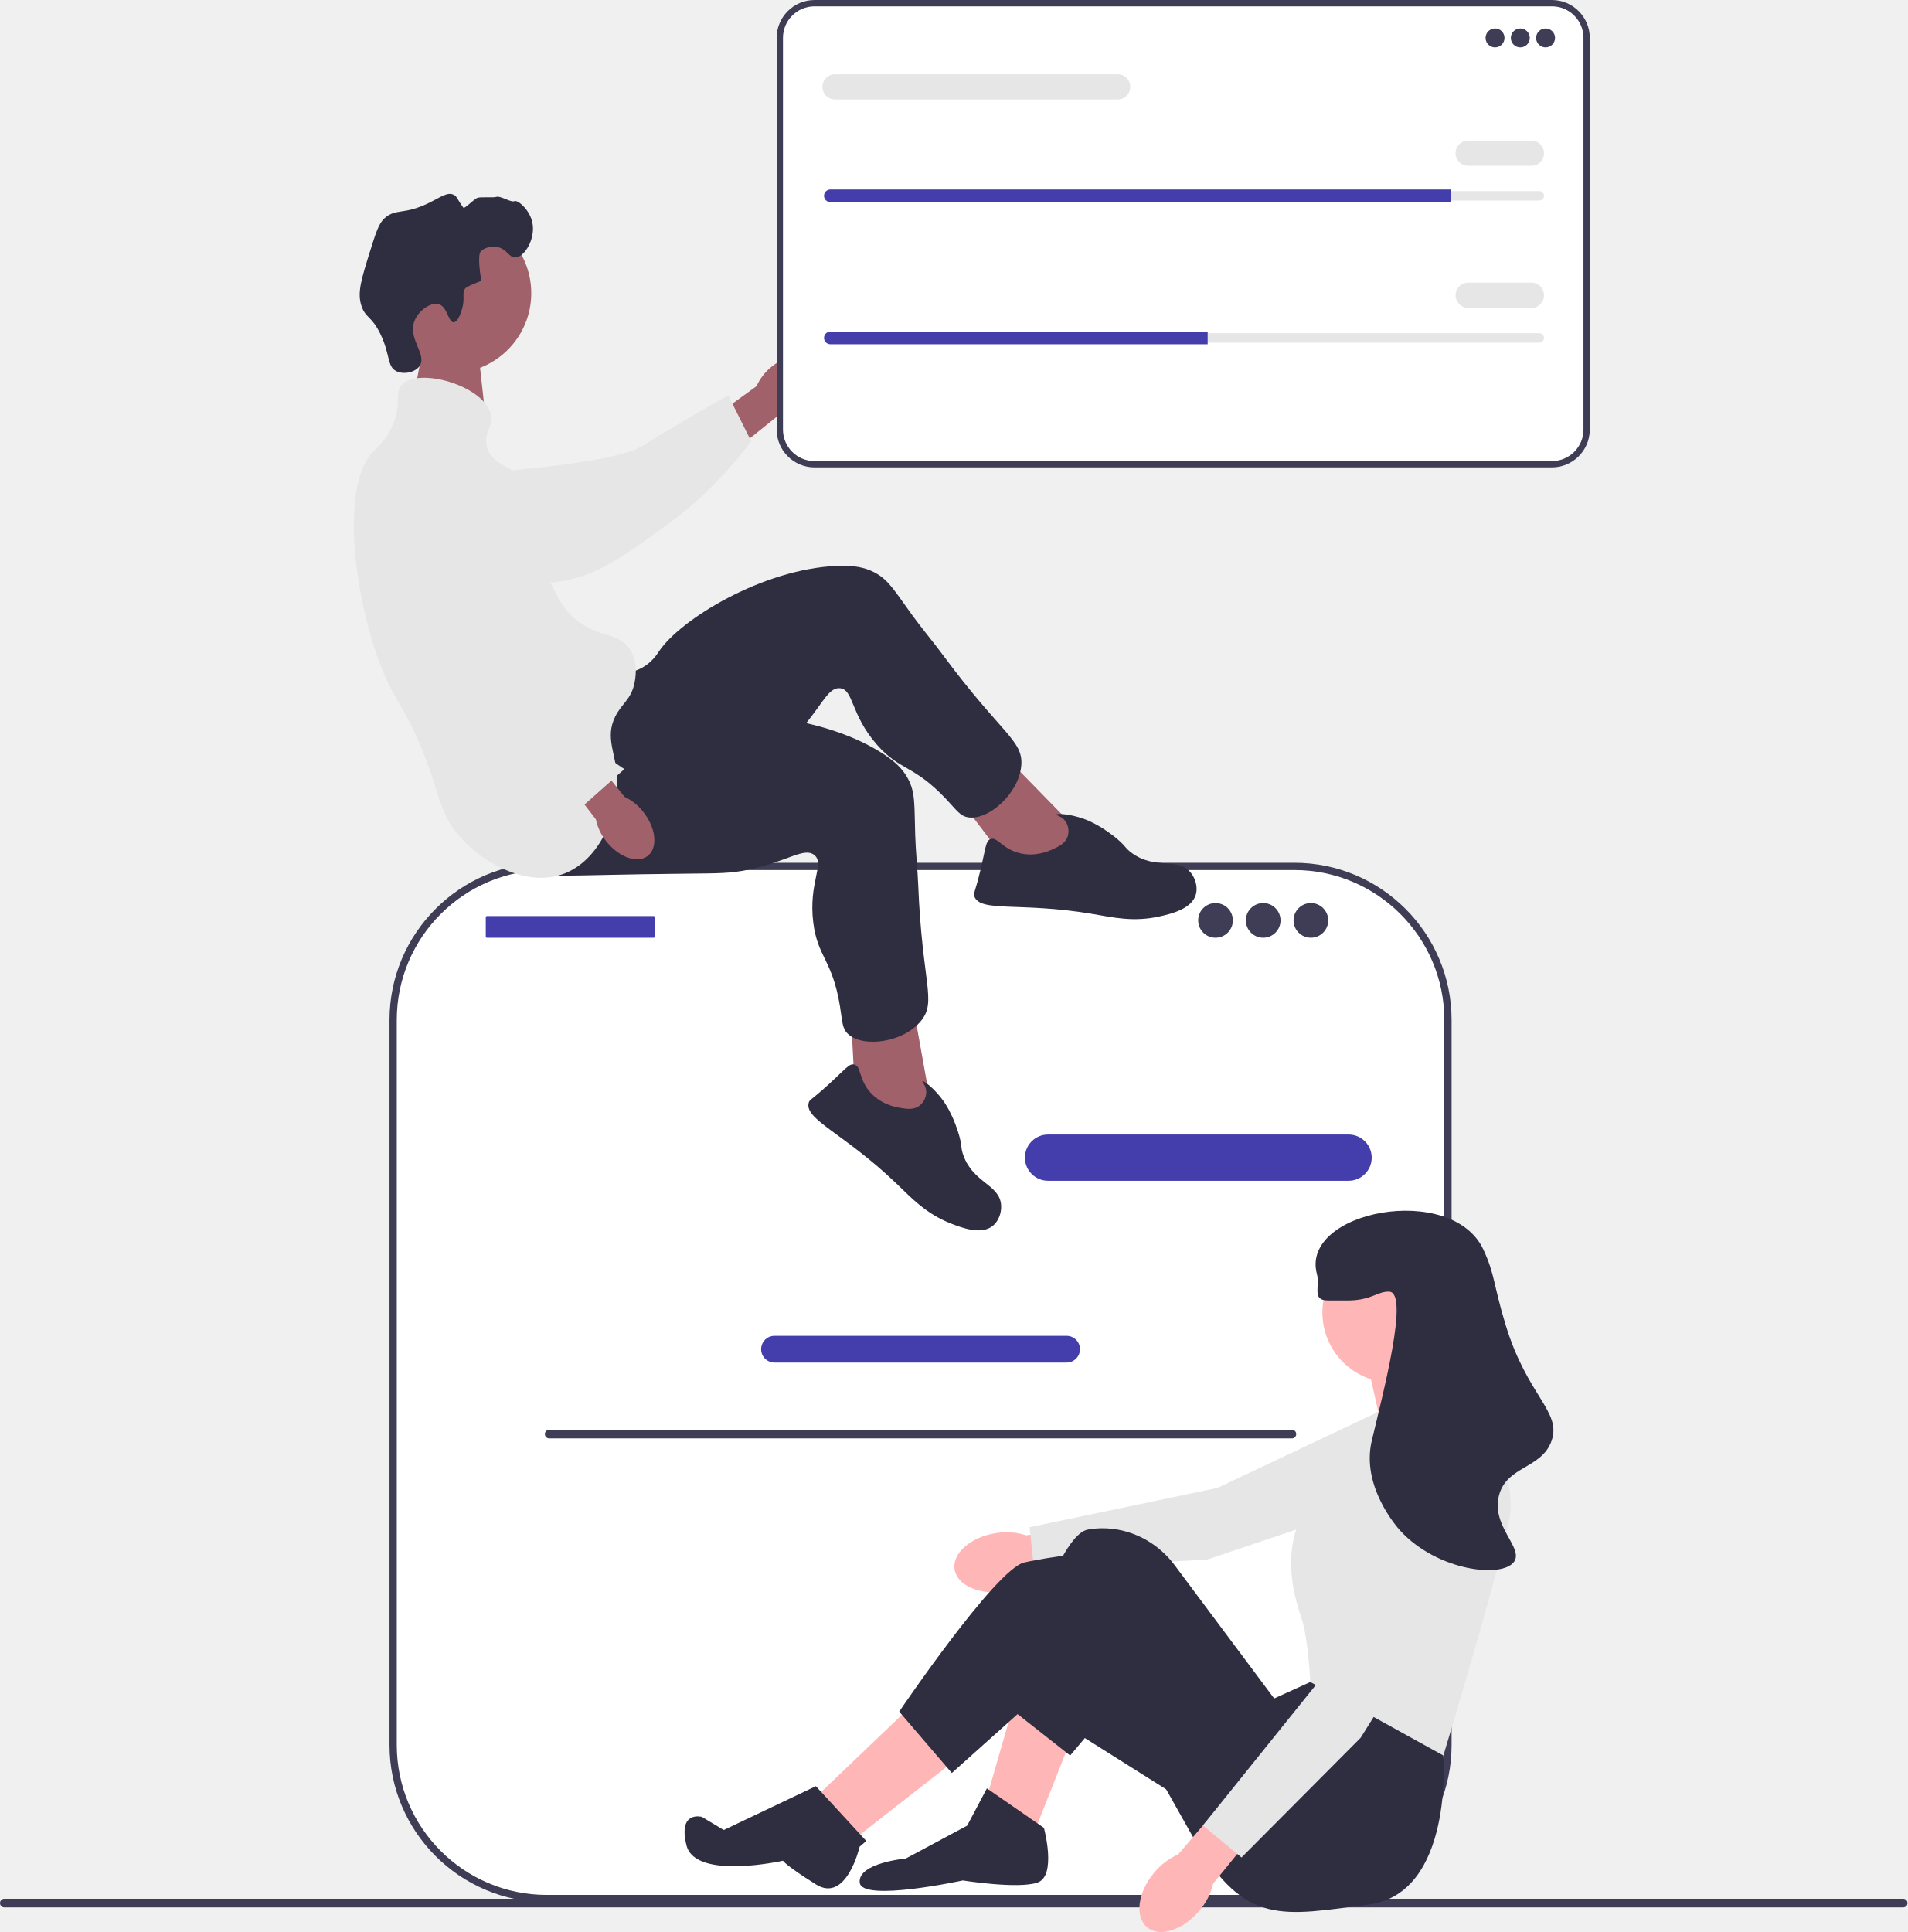
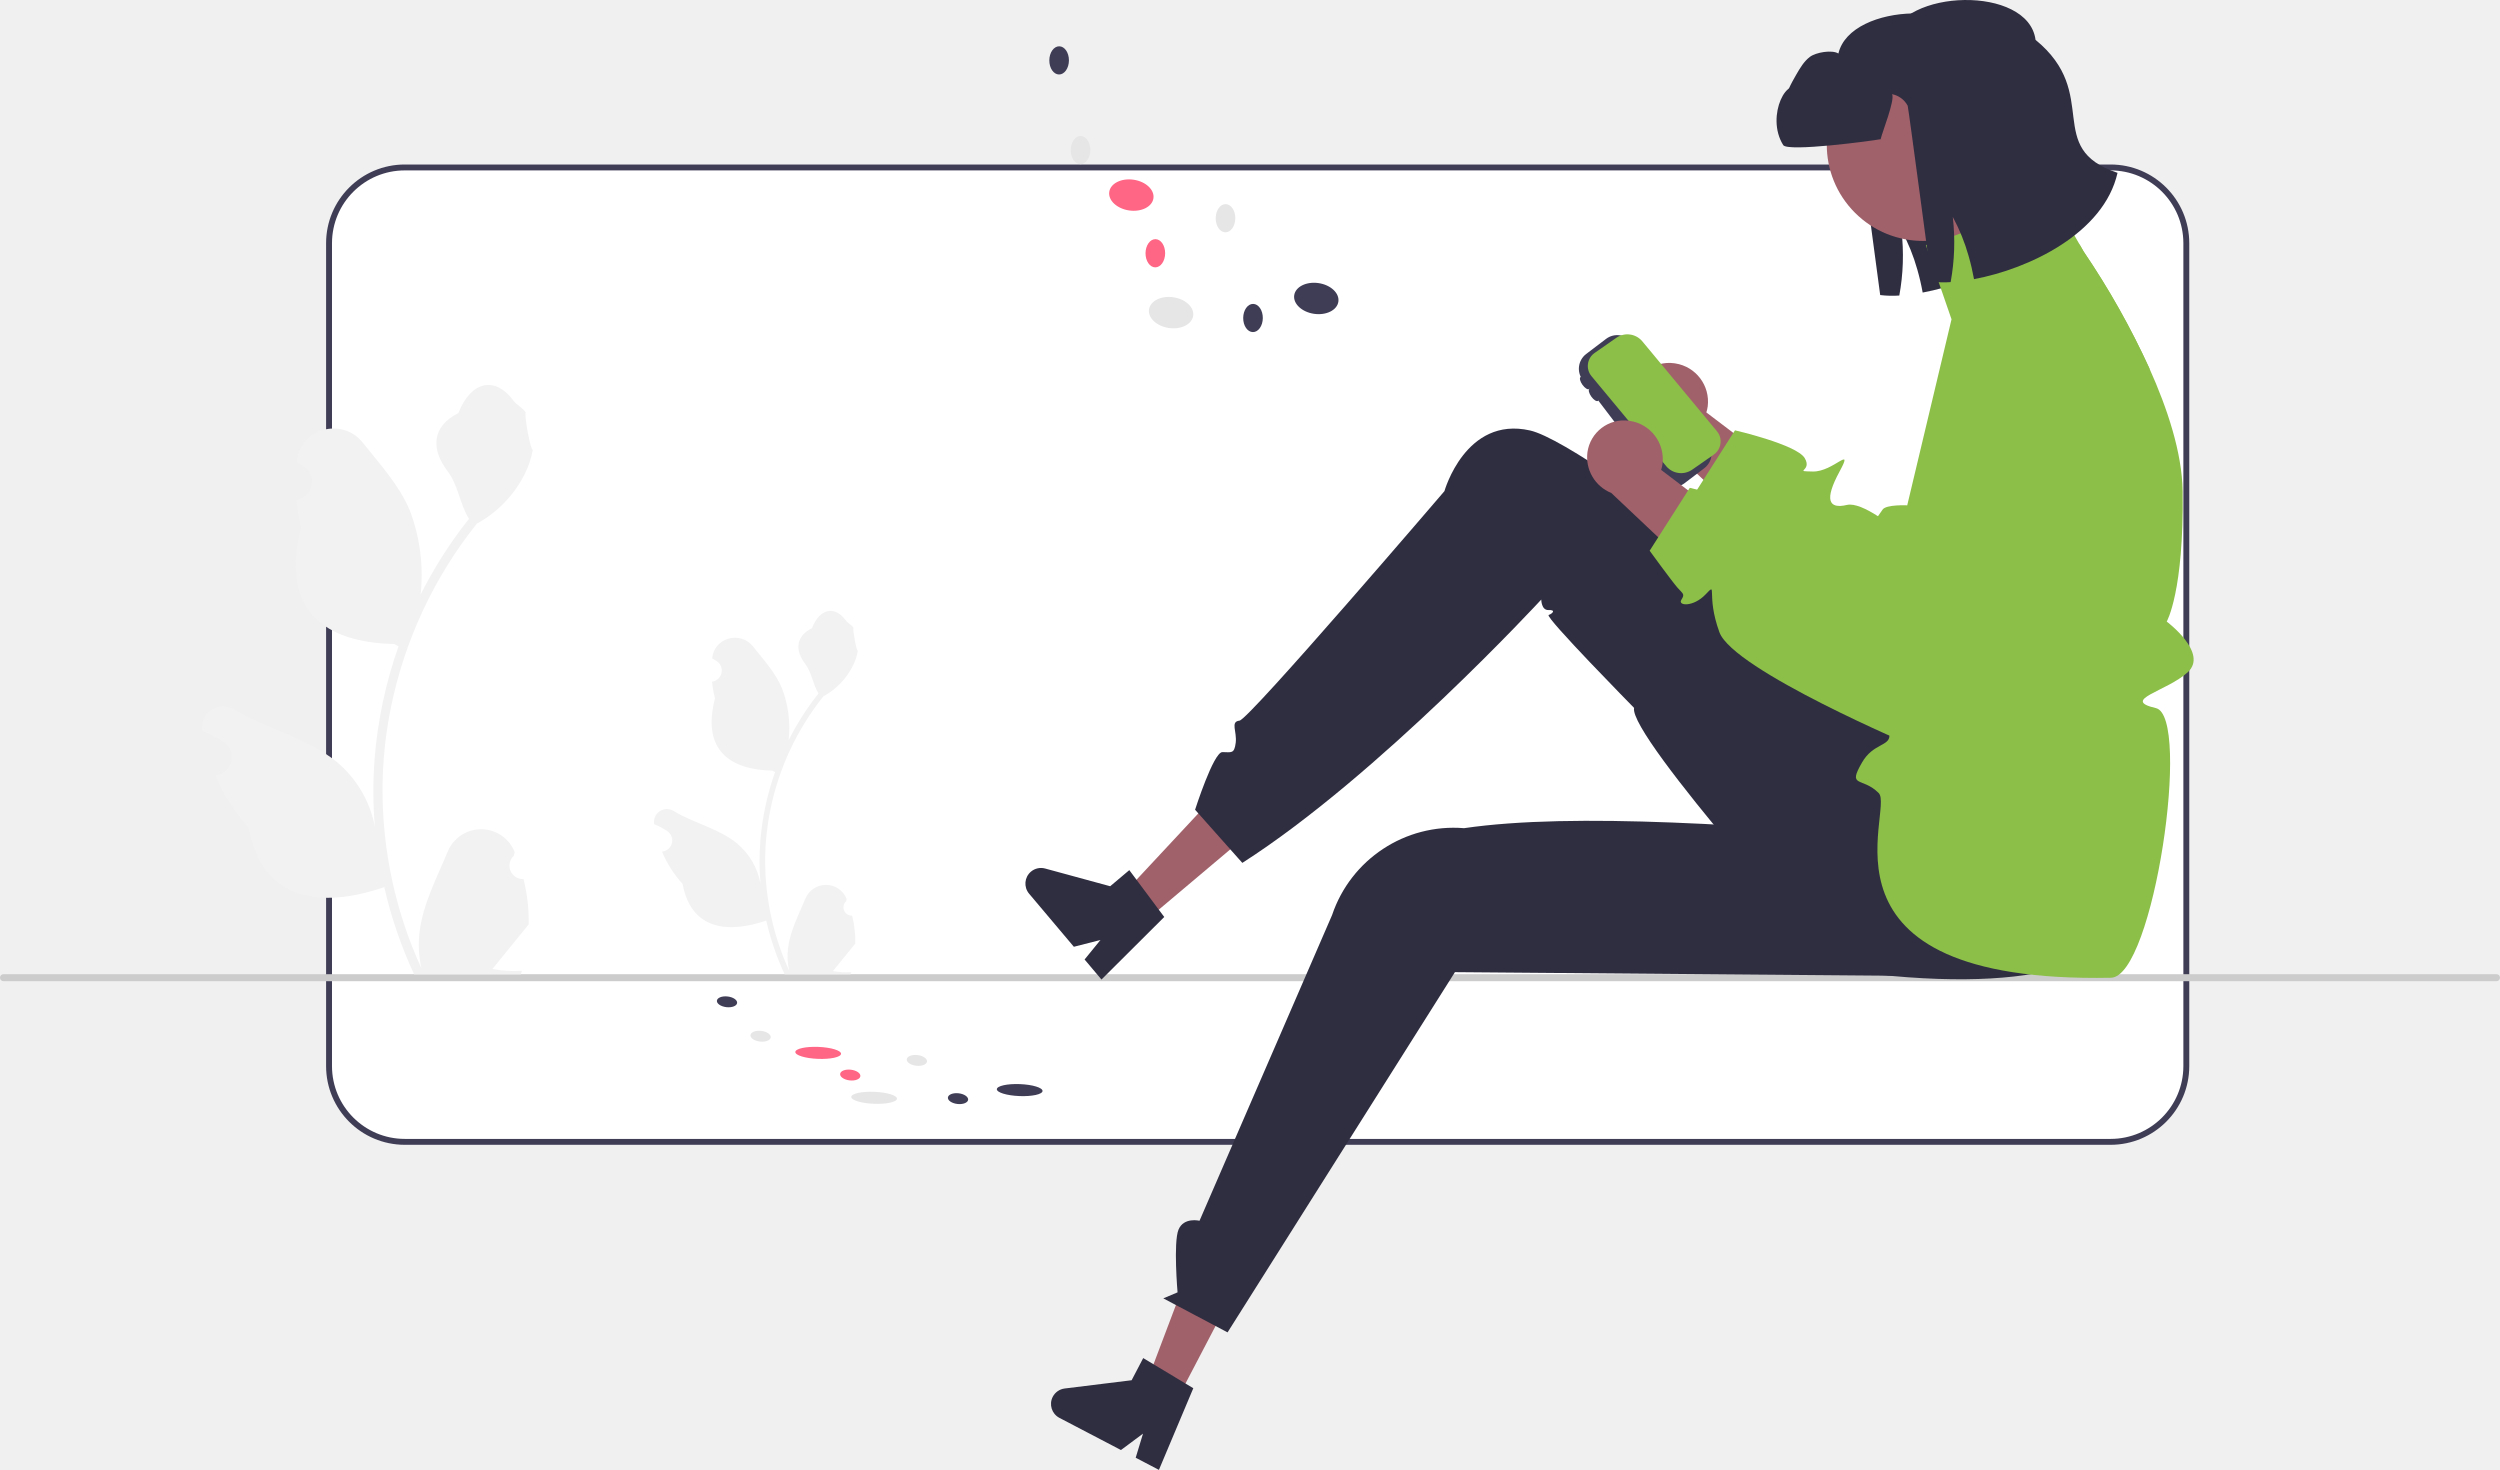
- <svg xmlns="http://www.w3.org/2000/svg" width="524.67" height="531.397" viewBox="0 0 524.67 531.397" role="img" artist="Katerina Limpitsouni" source="https://undraw.co/">
-   <polygon points="117.675 88.744 113.675 109.744 133.618 115.366 131.14 92.946 117.675 88.744" fill="#a0616a" />
-   <path d="M0,523.445c0,.66,.53,1.19,1.19,1.19H523.48c.66,0,1.19-.53,1.19-1.19,0-.66-.53-1.19-1.19-1.19H1.19c-.66,0-1.19,.53-1.19,1.19Z" fill="#3f3d56" />
-   <g>
-     <path d="M356.038,238.309H150.369c-23.323,0-42.23,18.907-42.23,42.23v199.433c0,23.323,18.907,42.23,42.23,42.23h205.669c23.323,0,42.23-18.907,42.23-42.23v-199.433c0-23.323-18.907-42.23-42.23-42.23v0Z" fill="#fff" />
-     <path d="M356.038,523.201H150.369c-23.837,0-43.23-19.393-43.23-43.229v-199.433c0-23.837,19.393-43.23,43.23-43.23h205.669c23.837,0,43.23,19.393,43.23,43.23v199.433c0,23.837-19.393,43.229-43.23,43.229h-0ZM150.369,239.309c-22.734,0-41.23,18.496-41.23,41.23v199.433c0,22.734,18.496,41.229,41.23,41.229h205.669c22.734,0,41.23-18.495,41.23-41.229v-199.433c0-22.734-18.496-41.23-41.23-41.23H150.369v-0Z" fill="#3f3d56" />
-     <path d="M370.936,324.77h-82.668c-3.506,0-6.359-2.853-6.359-6.359s2.853-6.359,6.359-6.359h82.668c3.506,0,6.359,2.853,6.359,6.359s-2.853,6.359-6.359,6.359h0Z" fill="#433eab" />
-     <path d="M293.382,374.777h-80.357c-2.026,0-3.674-1.648-3.674-3.674s1.648-3.674,3.674-3.674h80.357c2.026,0,3.674,1.648,3.674,3.674s-1.648,3.674-3.674,3.674v0Z" fill="#433eab" />
-     <rect x="133.618" y="251.967" width="46.498" height="5.961" rx=".31" ry=".31" fill="#433eab" />
-     <circle cx="334.336" cy="253.159" r="4.769" fill="#3f3d56" />
-     <circle cx="347.451" cy="253.159" r="4.769" fill="#3f3d56" />
-     <circle cx="360.566" cy="253.159" r="4.769" fill="#3f3d56" />
-     <path d="M149.868,394.445c0,.66,.53,1.19,1.19,1.19h204.29c.66,0,1.19-.53,1.19-1.19,0-.66-.53-1.19-1.19-1.19H151.058c-.66,0-1.19,.53-1.19,1.19Z" fill="#3f3d56" />
-   </g>
-   <g>
-     <path id="uuid-d0b76542-8f08-4363-846d-0cc3b89caf22-410-825" d="M212.173,100.917c4.349-3.594,9.729-4.263,12.015-1.494,2.287,2.768,.614,7.924-3.737,11.519-1.718,1.46-3.761,2.487-5.958,2.995l-18.62,14.994-6.85-8.888,19.083-13.838c.914-2.062,2.308-3.875,4.066-5.288h-0Z" fill="#a0616a" />
-     <path d="M104.553,134.747c-.009-.663-.003-6.447,4.279-10.103,4.919-4.199,11.86-2.5,14.294-1.904,5.624,1.377,6.085,3.79,11.366,6.268,9.88,4.637-2.499,2.264,3.38,.777,2.035-.515,31.312-2.545,38.6-7.031,14.174-8.724,23.831-14.013,23.831-14.013l6.313,12.626s-9.129,12.694-21.977,22.097c-13.179,9.646-19.769,14.469-29.783,16.332-.862,.16-22.072,3.782-39.155-8.981-3.897-2.911-11.036-8.245-11.147-16.07v0Z" fill="#e6e6e6" />
-     <circle cx="124.136" cy="80.643" r="21.993" fill="#a0616a" />
-     <g>
-       <polygon points="296.375 228.398 273.725 205.213 262.034 217.409 278.908 239.639 295.646 241.553 296.375 228.398" fill="#a0616a" />
-       <path d="M167.046,184.922c1.325,.11,5.535,.953,9.558-1.26,2.746-1.511,4.155-3.757,4.63-4.472,5.901-8.863,28.552-22.684,48.881-23.535,4.604-.193,7.634,.341,10.388,1.776,3.905,2.036,5.464,4.952,10.42,11.783,2.711,3.737,5.71,7.257,8.454,10.97,16.062,21.736,22.151,23.443,21.529,30.411-.69,7.732-9.029,15.067-14.571,14.22-2.27-.347-3.149-1.925-6.181-5.12-8.891-9.368-12.57-7.637-18.9-14.812-7.391-8.377-6.423-15.323-10.279-15.591-3.576-.249-5.095,5.677-12.729,13.548-3.493,3.602-5.98,5.254-13.559,10.511-29.511,20.473-29.982,21.912-35.937,23.544-2.606,.714-21.1,5.785-27.688-2.284-10.31-12.627,14.046-50.682,25.983-49.69l0,0Z" fill="#2f2e41" />
-       <path d="M289.45,233.637c1.666-.748,3.614-1.623,4.24-3.634,.424-1.361,.18-3.039-.697-4.198-1.011-1.338-2.508-1.514-2.448-1.751,.092-.36,3.632-.22,7.517,1.154,.733,.259,4.055,1.473,8.28,4.772,3.385,2.643,2.93,3.173,5.053,4.697,6.516,4.678,12.628,.991,16.154,5.378,1.361,1.693,1.941,4.097,1.369,6.04-1.15,3.903-6.743,5.246-9.8,5.94-7.362,1.67-12.933,.307-18.752-.674-19.787-3.334-30.904-.298-32.392-4.881-.282-.868,.176-.794,1.702-7.16,1.506-6.284,1.456-8.01,2.739-8.513,1.93-.757,3.227,2.688,8.089,3.867,4.309,1.045,7.865-.552,8.944-1.036l-0-0Z" fill="#2f2e41" />
-     </g>
-     <g>
-       <polygon points="256.108 304.243 250.385 272.34 233.862 275.866 235.343 303.736 248.118 314.719 256.108 304.243" fill="#a0616a" />
-       <path d="M173.508,195.645c1.034,.835,4.044,3.897,8.617,4.325,3.121,.292,5.548-.776,6.342-1.1,9.86-4.02,36.364-2.737,53.662,7.974,3.917,2.426,6.125,4.569,7.598,7.303,2.088,3.877,1.741,7.166,2.006,15.601,.145,4.614,.65,9.211,.835,13.824,1.085,27.005,5.165,31.836,.737,37.253-4.913,6.01-15.932,7.397-20.042,3.584-1.683-1.561-1.524-3.361-2.239-7.707-2.097-12.744-6.112-13.378-7.321-22.869-1.411-11.082,3.29-16.286,.25-18.673-2.819-2.214-7.404,1.836-18.141,4.063-4.913,1.019-7.899,.989-17.122,1.084-35.915,.369-37.113,1.295-42.957-.698-2.557-.872-20.707-7.062-21.628-17.438-1.44-16.237,40.082-34.049,49.402-26.526l0-0Z" fill="#2f2e41" />
-       <path d="M247.436,304.689c1.798,.316,3.901,.687,5.549-.626,1.115-.888,1.855-2.414,1.781-3.865-.086-1.675-1.225-2.661-1.042-2.823,.279-.246,3.128,1.858,5.572,5.176,.461,.626,2.528,3.496,4.172,8.598,1.317,4.088,.643,4.27,1.543,6.723,2.765,7.53,9.893,7.911,10.347,13.521,.175,2.165-.694,4.48-2.26,5.767-3.143,2.584-8.525,.555-11.444-.588-7.029-2.752-10.874-7.009-15.138-11.087-14.5-13.87-25.404-17.6-24.062-22.228,.254-.876,.591-.558,5.429-4.969,4.775-4.354,5.703-5.81,7.046-5.506,2.023,.457,1.16,4.036,4.522,7.742,2.979,3.284,6.818,3.96,7.983,4.165h0Z" fill="#2f2e41" />
-     </g>
-     <path d="M127.135,84.847c.856-3.063-.219-4.179,.877-5.554,0-0,.441-.553,4.384-2.046h0c-1.163-6.75-.292-7.892-.292-7.892,1.004-1.316,3.015-1.634,4.384-1.461,2.896,.364,3.408,2.982,5.261,2.923,2.56-.081,5.63-5.205,4.677-9.646-.777-3.622-4.129-6.313-4.969-5.846-.833,.463-3.832-1.578-4.969-1.169-.777,.279-4.432-.092-5.261,.292-.905,.42-3.498,3.035-3.745,2.705-1.722-2.289-1.686-3.089-2.685-3.582-1.771-.874-3.696,.742-7.015,2.338-6.83,3.285-8.829,1.325-11.984,4.092-1.594,1.398-2.448,4.069-4.092,9.353-2.299,7.391-3.449,11.086-2.338,14.615,1.132,3.598,2.8,2.815,5.261,7.892,2.74,5.651,1.796,8.936,4.384,10.23,2.001,1,5.216,.364,6.43-1.461,2.079-3.125-3.294-7.352-1.461-12.276,1.125-3.023,4.595-5.315,6.723-4.677,2.406,.722,2.583,5.036,4.092,4.969,1.292-.057,2.189-3.266,2.338-3.8l-0-0Z" fill="#2f2e41" />
-     <path d="M110.474,105.892c4.5-5.046,22.832,.177,24.553,8.184,.708,3.294-1.905,4.684-1.169,8.476,1.076,5.547,7.169,5.169,11.692,10.815,6.421,8.016-.194,15.852,7.015,29.229,1.54,2.859,2.839,5.268,5.554,7.6,6.23,5.351,12.027,3.516,15.199,8.476,2.372,3.71,1.397,8.282,1.169,9.353-.936,4.392-3.473,5.462-5.261,9.061-2.975,5.988,.393,10.384,.585,17.538,.239,8.951-4.517,21.358-14.03,25.429-10.687,4.574-23.577-3.001-29.814-10.523-3.722-4.488-4.802-8.628-6.43-13.738-7.277-22.837-11.388-20.772-16.953-38.875-6.362-20.695-7.612-44.941,0-52.613,1.009-1.017,3.786-3.367,5.554-7.6,2.379-5.695,.324-8.556,2.338-10.815h0Z" fill="#e6e6e6" />
-     <g>
-       <path id="uuid-35da8825-ceb1-46f8-a8e3-884fcc945dd4-411-826" d="M176.973,223.359c3.489,4.433,4.03,9.827,1.208,12.047-2.822,2.22-7.937,.426-11.427-4.01-1.418-1.753-2.396-3.819-2.852-6.028l-14.547-18.971,7.517-5.733,14.911,18.503c2.04,.962,3.819,2.4,5.19,4.191h-0Z" fill="#a0616a" />
-       <path d="M123.697,125.123c.647-.145,6.311-1.319,10.763,2.127,5.115,3.959,4.867,11.1,4.78,13.605-.201,5.786-2.468,6.73-3.817,12.406-2.524,10.619,2.283,20.487,4.938,25.939,.919,1.887,3.872,7.662,9.75,13.881,11.432,12.095,21.632,18.46,21.632,18.46l-10.958,9.74s-17.455-5.32-29.282-15.979c-12.132-10.934-30.789-49.619-34.657-59.043-.333-.812,4.385,12.382,13.393-6.946,2.055-4.409,5.82-12.486,13.457-14.192h-0Z" fill="#e6e6e6" />
-     </g>
-   </g>
-   <g>
-     <path id="uuid-ba1531a6-e7ab-4297-b996-1d676f43fe3f-412-827" d="M273.945,421.686c-6.965,1.068-12.06,5.527-11.38,9.959,.68,4.433,6.877,7.159,13.845,6.09,2.789-.389,5.444-1.44,7.744-3.065l29.454-4.896-1.966-11.643-29.388,4.159c-2.682-.862-5.531-1.069-8.309-.604h-0Z" fill="#ffb6b6" />
-     <polygon points="400.87 385.395 389.449 409.63 332.034 428.958 284.392 431.499 283.199 420.056 334.832 409.26 387.815 384.223 400.87 385.395" fill="#e6e6e6" />
-     <polygon points="294.976 477.416 284.722 503.351 271.453 494.304 279.294 467.162 294.976 477.416" fill="#ffb6b6" />
-     <polygon points="252.152 467.765 225.01 493.701 235.866 505.161 263.612 483.447 252.152 467.765" fill="#ffb6b6" />
-     <polygon points="405.957 383.323 405.655 381.212 398.719 367.641 375.799 373.673 380.021 392.37 405.957 383.323" fill="#ffb6b6" />
-     <path d="M396.306,473.797l.705,9.059s2.914,37.987-20.609,41.003-33.777,6.032-47.649-17.492l-21.714-38.602-12.683,15.091-16.872-13.281s12.063-47.046,21.714-48.856c1.206-.226,2.413-.339,3.6-.364,7.989-.166,15.521,3.741,20.301,10.145l27.367,36.662,9.952-4.524,35.888,11.158v-0Z" fill="#2f2e41" />
-     <path d="M266.024,502.145l5.428-10.254,15.682,10.857s3.619,13.269-1.809,15.079-20.507-.603-20.507-.603c0,0-27.745,6.032-28.348,.603s12.666-6.635,12.666-6.635l16.888-9.047,0-0Z" fill="#2f2e41" />
-     <path d="M325.134,494.907l-41.919-26.413-21.412,19.175-14.476-16.888s26.539-39.205,34.38-41.015,20.507-3.016,20.507-3.016l38.602,35.586-15.682,32.571v-0Z" fill="#2f2e41" />
-     <path d="M224.406,491.288l13.873,15.079-1.829,1.565s-3.599,15.675-12.043,10.372-9.047-6.509-9.047-6.509c0,0-24.126,5.428-26.539-4.222s4.222-7.841,4.222-7.841l6.024,3.619,25.34-12.063,0,0Z" fill="#2f2e41" />
-     <circle cx="383.037" cy="361.006" r="19.301" fill="#ffb6b6" />
-     <path d="M378.513,388.45l27.745-8.444s10.857,25.333,9.047,36.793c-1.809,11.46-18.295,66.058-18.295,66.058l-36.593-20.218s-.603-12.063-2.413-17.492-7.539-22.015,5.127-35.888,15.381-20.809,15.381-20.809l-0,0Z" fill="#e6e6e6" />
-     <g>
-       <path id="uuid-375aaccb-22f9-42b6-a352-baabb12db8d2-413-828" d="M317.448,515.102c-4.515,5.41-5.384,12.124-1.941,14.997,3.443,2.873,9.894,.816,14.41-4.596,1.834-2.137,3.129-4.682,3.777-7.423l18.842-23.162-9.178-7.428-19.281,22.565c-2.581,1.128-4.854,2.859-6.629,5.046l0-0Z" fill="#ffb6b6" />
-       <polygon points="399.795 400.619 406.353 426.595 374.256 477.974 341.49 510.905 330.869 502.094 363.915 460.977 388.963 408 399.795 400.619" fill="#e6e6e6" />
-     </g>
-     <path d="M365.244,357.689c4.95-.012,5.231,.021,6.032,0,6.139-.162,7.745-2.577,10.857-2.413,5.554,.294-1.776,28.141-4.825,41.015-2.99,12.626,7.115,23.94,7.841,24.729,10.257,11.155,28.273,13.194,31.364,8.444,2.502-3.845-6.366-9.691-4.222-18.095,2.095-8.215,11.771-7.34,14.476-15.079,2.832-8.105-6.686-12.192-12.666-31.967-3.434-11.357-2.827-13.473-6.032-20.507-8.566-18.802-50.554-10.797-45.84,6.635,.912,3.372-1.515,7.249,3.016,7.238v-0Z" fill="#2f2e41" />
-   </g>
-   <g>
-     <path d="M426.876,128.561H224.026c-5.737,0-10.403-4.667-10.403-10.403V10.403c0-5.736,4.667-10.403,10.403-10.403h202.851c5.737,0,10.403,4.667,10.403,10.403V118.157c0,5.736-4.667,10.403-10.403,10.403Z" fill="#fff" />
-     <path d="M426.876,128.561H224.026c-5.737,0-10.403-4.667-10.403-10.403V10.403c0-5.736,4.667-10.403,10.403-10.403h202.851c5.737,0,10.403,4.667,10.403,10.403V118.157c0,5.736-4.667,10.403-10.403,10.403ZM224.026,1.737c-4.778,0-8.666,3.888-8.666,8.666V118.157c0,4.778,3.888,8.666,8.666,8.666h202.851c4.778,0,8.666-3.888,8.666-8.666V10.403c0-4.778-3.888-8.666-8.666-8.666H224.026Z" fill="#3f3d56" />
-     <circle cx="411.22" cy="10.424" r="2.606" fill="#3f3d56" />
-     <circle cx="418.169" cy="10.424" r="2.606" fill="#3f3d56" />
-     <circle cx="425.119" cy="10.424" r="2.606" fill="#3f3d56" />
-     <path d="M228.389,52.554c-.719,0-1.303,.584-1.303,1.303,0,.35,.135,.674,.381,.914,.248,.254,.572,.389,.922,.389h194.992c.719,0,1.303-.584,1.303-1.303,0-.35-.135-.674-.381-.914-.248-.254-.572-.389-.922-.389H228.389Z" fill="#e6e6e6" />
-     <path d="M399.059,52.119v3.475H228.389c-.478,0-.912-.191-1.225-.513-.321-.313-.513-.747-.513-1.225,0-.956,.782-1.737,1.737-1.737h170.67Z" fill="#433eab" />
-     <path d="M421.21,45.604h-17.373c-1.916,0-3.475-1.558-3.475-3.475s1.559-3.475,3.475-3.475h17.373c1.916,0,3.475,1.558,3.475,3.475s-1.559,3.475-3.475,3.475Z" fill="#e6e6e6" />
-     <path d="M307.416,27.363h-77.724c-1.916,0-3.475-1.558-3.475-3.475s1.559-3.475,3.475-3.475h77.724c1.916,0,3.475,1.558,3.475,3.475s-1.559,3.475-3.475,3.475Z" fill="#e6e6e6" />
-     <path d="M228.389,91.643c-.719,0-1.303,.584-1.303,1.303,0,.35,.135,.674,.381,.914,.248,.254,.572,.389,.922,.389h194.992c.719,0,1.303-.584,1.303-1.303,0-.35-.135-.674-.381-.914-.248-.254-.572-.389-.922-.389H228.389Z" fill="#e6e6e6" />
-     <path d="M332.173,91.209v3.475h-103.783c-.478,0-.912-.191-1.225-.513-.321-.313-.513-.747-.513-1.225,0-.956,.782-1.737,1.737-1.737h103.783Z" fill="#433eab" />
-     <path d="M421.21,84.694h-17.373c-1.916,0-3.475-1.558-3.475-3.475s1.559-3.475,3.475-3.475h17.373c1.916,0,3.475,1.558,3.475,3.475s-1.559,3.475-3.475,3.475Z" fill="#e6e6e6" />
-   </g>
+ <svg xmlns="http://www.w3.org/2000/svg" width="846.67" height="497.803" viewBox="0 0 846.67 497.803" role="img" artist="Katerina Limpitsouni" source="https://undraw.co/">
+   <path d="M313.74,257.809a25.667,25.667,0,0,0-25.638,25.638V562.171a25.667,25.667,0,0,0,25.638,25.638H891.465a25.667,25.667,0,0,0,25.638-25.638V283.447A25.667,25.667,0,0,0,891.465,257.809Z" transform="translate(-176.665 -201.0983)" fill="#fff" />
+   <path d="M891.465,588.809H313.74a26.668,26.668,0,0,1-26.638-26.638V283.447a26.668,26.668,0,0,1,26.638-26.638H891.465a26.668,26.668,0,0,1,26.638,26.638V562.171A26.668,26.668,0,0,1,891.465,588.809Zm-577.725-330a24.665,24.665,0,0,0-24.638,24.638V562.171a24.665,24.665,0,0,0,24.638,24.638H891.465a24.665,24.665,0,0,0,24.638-24.638V283.447A24.665,24.665,0,0,0,891.465,258.809Z" transform="translate(-176.665 -201.0983)" fill="#3f3d56" />
+   <ellipse cx="472.699" cy="572.889" rx="2.028" ry="7.745" transform="translate(-295.1454 821.4057) rotate(-87.72792)" fill="#e6e6e6" />
+   <ellipse cx="522.006" cy="570.279" rx="2.028" ry="7.745" transform="matrix(0.03964, -0.99921, 0.99921, 0.03964, -245.1845, 868.1674)" fill="#3f3d56" />
+   <ellipse cx="453.755" cy="557.676" rx="2.028" ry="7.745" transform="translate(-298.1366 787.8678) rotate(-87.72792)" fill="#ff6584" />
+   <ellipse cx="434.258" cy="552.035" rx="1.821" ry="3.446" transform="translate(-340.0634 719.8951) rotate(-83.49842)" fill="#e6e6e6" />
+   <ellipse cx="422.88" cy="540.383" rx="1.821" ry="3.446" transform="translate(-338.5751 698.2568) rotate(-83.49842)" fill="#3f3d56" />
+   <ellipse cx="487.181" cy="560.224" rx="1.821" ry="3.446" transform="translate(-301.269 779.7393) rotate(-83.49842)" fill="#e6e6e6" />
+   <ellipse cx="464.617" cy="565.183" rx="1.821" ry="3.446" transform="translate(-326.2051 761.7172) rotate(-83.49842)" fill="#ff6584" />
+   <ellipse cx="501.114" cy="573.17" rx="1.821" ry="3.446" transform="translate(-301.7765 805.0627) rotate(-83.49842)" fill="#3f3d56" />
+   <path d="M176.665,532.211a1.186,1.186,0,0,0,1.19,1.19h844.29a1.19,1.19,0,0,0,0-2.38H177.855A1.187,1.187,0,0,0,176.665,532.211Z" transform="translate(-176.665 -201.0983)" fill="#ccc" />
+   <path d="M465.253,511.186a2.807,2.807,0,0,1-2.035-4.866l.192-.765q-.038-.092-.076-.184a7.539,7.539,0,0,0-13.907.052c-2.275,5.478-5.17,10.966-5.883,16.758a22.303,22.303,0,0,0,.392,7.671,89.419,89.419,0,0,1-8.134-37.139,86.307,86.307,0,0,1,.535-9.628q.443-3.931,1.231-7.807A90.456,90.456,0,0,1,455.506,436.941a24.073,24.073,0,0,0,10.012-10.387,18.363,18.363,0,0,0,1.67-5.018c-.487.064-1.838-7.359-1.47-7.815-.679-1.031-1.895-1.543-2.637-2.549-3.689-5.002-8.773-4.129-11.426,2.669-5.669,2.861-5.724,7.606-2.245,12.169,2.213,2.903,2.517,6.832,4.459,9.94-.2.256-.408.503-.607.759a91.04,91.04,0,0,0-9.502,15.054,37.846,37.846,0,0,0-2.259-17.579c-2.163-5.217-6.216-9.611-9.786-14.122-4.288-5.418-13.08-3.053-13.836,3.814q-.011.1-.021.199.795.449,1.557.952a3.808,3.808,0,0,1-1.535,6.93l-.078.012a37.89,37.89,0,0,0,.999,5.665c-4.579,17.71,5.307,24.16,19.424,24.45.312.16.615.32.927.471a92.925,92.925,0,0,0-5.002,23.539,88.137,88.137,0,0,0,.064,14.231l-.024-.168a23.289,23.289,0,0,0-7.95-13.448c-6.118-5.026-14.762-6.877-21.363-10.916a4.371,4.371,0,0,0-6.694,4.252q.013.088.027.176a25.581,25.581,0,0,1,2.868,1.382q.795.449,1.557.952a3.808,3.808,0,0,1-1.535,6.93l-.078.012c-.056.008-.104.016-.16.024a37.923,37.923,0,0,0,6.975,10.923c2.863,15.46,15.162,16.927,28.318,12.425h.008a92.898,92.898,0,0,0,6.24,18.218h22.293c.08-.248.152-.503.224-.751A25.329,25.329,0,0,1,458.75,529.972c1.654-2.03,3.308-4.075,4.962-6.105a1.384,1.384,0,0,0,.104-.12c.839-1.039,1.686-2.069,2.525-3.108l0-.001a37.101,37.101,0,0,0-1.087-9.451Z" transform="translate(-176.665 -201.0983)" fill="#f2f2f2" />
+   <path d="M353.966,498.817a4.552,4.552,0,0,1-3.299-7.89c.115-.456.197-.784.312-1.24q-.062-.149-.124-.298a12.224,12.224,0,0,0-22.549.084c-3.688,8.882-8.383,17.78-9.54,27.171a36.164,36.164,0,0,0,.635,12.437,144.987,144.987,0,0,1-13.189-60.218,139.941,139.941,0,0,1,.868-15.612q.719-6.374,1.995-12.658a146.667,146.667,0,0,1,29.085-62.161,39.032,39.032,0,0,0,16.233-16.842,29.773,29.773,0,0,0,2.708-8.136c-.79.104-2.98-11.932-2.384-12.671-1.101-1.671-3.073-2.502-4.275-4.133-5.982-8.111-14.224-6.694-18.527,4.327-9.191,4.639-9.28,12.332-3.641,19.731,3.588,4.707,4.081,11.077,7.229,16.117-.324.415-.661.816-.985,1.231a147.615,147.615,0,0,0-15.407,24.409,61.364,61.364,0,0,0-3.664-28.503c-3.507-8.459-10.079-15.584-15.867-22.897-6.952-8.784-21.209-4.951-22.434,6.185q-.018.162-.035.323,1.29.727,2.525,1.544a6.174,6.174,0,0,1-2.489,11.236l-.126.019a61.435,61.435,0,0,0,1.619,9.186c-7.425,28.716,8.605,39.174,31.495,39.644.505.259.998.518,1.503.764a150.671,150.671,0,0,0-8.11,38.167,142.905,142.905,0,0,0,.104,23.074l-.039-.272a37.762,37.762,0,0,0-12.891-21.804c-9.92-8.149-23.936-11.15-34.638-17.7-5.152-3.153-11.753.922-10.854,6.894q.022.143.044.286a41.475,41.475,0,0,1,4.651,2.241q1.29.728,2.525,1.544a6.175,6.175,0,0,1-2.489,11.236l-.126.019c-.091.013-.168.026-.259.039a61.489,61.489,0,0,0,11.31,17.71c4.643,25.068,24.584,27.446,45.915,20.146h.013A150.626,150.626,0,0,0,316.914,531.091h36.146c.13-.402.246-.816.363-1.218a41.069,41.069,0,0,1-10.002-.596c2.682-3.291,5.364-6.608,8.045-9.898a2.243,2.243,0,0,0,.168-.194c1.36-1.684,2.734-3.355,4.094-5.04l.001-.002a60.157,60.157,0,0,0-1.763-15.325Z" transform="translate(-176.665 -201.0983)" fill="#f2f2f2" />
+   <path d="M848.654,219.139c-2.427-18.6-45.329-17.413-49.38.086-2.149-1.344-7.615-.414-9.654,1.131s-3.345,3.816-4.625,6.02c-1.746,3.062-3.557,6.234-3.943,9.744-.403,3.504.974,7.474,4.151,9.034,2.52,1.243,8.066.404,10.836-.153,1.933-.384,3.556-.721,4.933-1.051a9.474,9.474,0,0,0-.902-6.415A7.69,7.69,0,0,1,805.347,241.439c.217.419,8.077,59.586,8.077,59.586a34.144,34.144,0,0,0,6.476.162,74.297,74.297,0,0,0,.723-22.077,64.334,64.334,0,0,1,5.369,13.249,78.653,78.653,0,0,1,1.822,7.82c18.706-3.498,43.993-15.546,48.606-36.004q-.038-.099-.076-.198a2.906,2.906,0,0,1,4.784-3.107c.564.58,1.067,1.077,1.491,1.461C880.98,249.267,871.07,237.51,848.654,219.139Z" transform="translate(-176.665 -201.0983)" fill="#2f2e41" />
+   <polygon points="398.857 473.567 388.37 468.084 405 424.121 420.479 432.214 398.857 473.567" fill="#a0616a" />
+   <path d="M533.205,674.135a5.298,5.298,0,0,0,2.236,7.142l20.853,10.901,7.472-5.554-2.479,8.159,7.865,4.119,11.649-27.663-2.656-1.591L567.328,663.132l-3.494-2.095-3.924,7.505-22.667,2.795A5.289,5.289,0,0,0,533.205,674.135Z" transform="translate(-176.665 -201.0983)" fill="#2f2e41" />
+   <polygon points="388.113 311.722 380.485 302.674 412.533 268.29 423.791 281.644 388.113 311.722" fill="#a0616a" />
+   <path d="M525.817,496.296a5.298,5.298,0,0,0-.637,7.456l15.168,17.989,9.019-2.308-5.386,6.611,5.718,6.792,21.262-21.186-1.855-2.478-7.542-10.129-2.439-3.263-6.475,5.459-22.036-6.002A5.289,5.289,0,0,0,525.817,496.296Z" transform="translate(-176.665 -201.0983)" fill="#2f2e41" />
+   <path d="M901.197,478.916s32.386,69.319-101.729,50.64c0,0-71.454-79.188-69.39-88.716,0,0-30.412-30.903-28.924-31.465s2.406-1.785-.053-1.674-2.459-3.55-2.459-3.55-54.961,59.603-101.24,89.18l-16-18s6.24-19.519,9.24-19.519,4.034.721,4.517-3.14-1.906-7.175,1.289-7.518,69.402-77.722,69.402-77.722,7.143-25.487,28.968-20.554,135.23,97.134,135.23,97.134Z" transform="translate(-176.665 -201.0983)" fill="#2f2e41" />
+   <path d="M846.583,531.802l-177.181-1.47-77,122L570.641,640.813l4.824-2.036s-1.46-16.956.329-21.249,7.111-3.001,7.111-3.001l44.893-103.529a43.435,43.435,0,0,1,44.694-29.423c37.146-5.417,97.446-1.089,160.092,4.227Z" transform="translate(-176.665 -201.0983)" fill="#2f2e41" />
+   <path d="M744,324.171a13.098,13.098,0,0,1,11.012,14.577,12.566,12.566,0,0,1-.46,2.026L790.959,368.39l-7.513,23.404-45.783-43.222a13.062,13.062,0,0,1-8.074-13.751,12.5,12.5,0,0,1,14.072-10.7Q743.831,324.144,744,324.171Z" transform="translate(-176.665 -201.0983)" fill="#a0616a" />
+   <path d="M904.613,325.895l-13.09,36.24-51.19,72.34s-.42-.18-1.18-.5c-4.4-1.9-20.38-8.88-35.41-16.81-14.11-7.45-27.4-15.74-29.46-21.44q-.33-.9-.6-1.74v-.01a37.511,37.511,0,0,1-1.79-8.96c-.17-2.35-.02-3.61-.34-3.76-.25-.11-.77.43-1.92,1.65-.08.08-.15.16-.23.23-4.16,4.17-9.27,3.63-8.02,1.65,1.28-2.03.61-1.99-1.27-4.11-1.4-1.58-5.95-7.76-8.19-10.81-.77-1.05-1.26-1.73-1.26-1.73l.77-1.21,2.13-3.34,10.13-15.88.56-.87s20.82,4.81,23.59,9.38c2.78,4.57-4.19,4.42,2.78,4.57,6.97.15,14.08-9.33,8.99.1-5.09,9.42-3.75,12.71,2.55,11.22,2.56-.61,6.61,1.32,10.51,3.82v.01a82.532,82.532,0,0,1,7.05,5.13c2.41,1.94,4.04,3.41,4.04,3.41l39.54-80.22,4.38-8.88a22.668,22.668,0,0,1,13.26-11.5l1.37,2.39A271.157,271.157,0,0,1,904.613,325.895Z" transform="translate(-176.665 -201.0983)" fill="#8cbf48" />
+   <path d="M906.803,440.915c12.12,2.82-.774,91.045-15.22,91.32-105,2-73.03-56.91-78.66-62.55-5.63-5.65-10.71-1.6-5.63-10.39,3.7-6.4,9.19-5.45,9.27-9.04.04-1.34-.67-3.3-2.51-6.52-6.76-11.84-6.76-15.37-6.76-15.37a43.439,43.439,0,0,1-3.55-11.2,53.185,53.185,0,0,1-.4-17.48,56.831,56.831,0,0,1,9.33-23.75v-.01c.51-.76,1.04-1.53,1.6-2.29,1.27-1.73,8.31-1.4,8.31-1.4l15-63-8.68-25.12,41.11-19.26,10.93,19.02,1.37,2.39a271.157,271.157,0,0,1,22.3,39.63c6.07,13.51,11.06,28.51,11.24,41.56.48,34.03-5.39,44.15-5.39,44.15s14.25,10.65,7.12,17.16C910.463,435.285,894.683,438.095,906.803,440.915Z" transform="translate(-176.665 -201.0983)" fill="#8cbf48" />
+   <path d="M720.563,315.883l-6.708,5.095a6.304,6.304,0,0,0-1.192,8.819l16.155,21.234,9.539,12.527a6.293,6.293,0,0,0,8.804,1.19l6.715-5.101a6.315,6.315,0,0,0,1.184-8.812l-.99-1.309L734.502,323.813l-5.134-6.74A6.28,6.28,0,0,0,720.563,315.883Z" transform="translate(-176.665 -201.0983)" fill="#3f3d56" />
+   <path d="M724.071,315.498l-7.226,5.041a5.387,5.387,0,0,0-1.179,7.971l9.458,11.396,5.04,6.071,3.363,4.05,7.521,9.061a6.579,6.579,0,0,0,8.691,1.081l5.415-3.777,1.802-1.257a5.476,5.476,0,0,0,2.338-5.598,5.4,5.4,0,0,0-1.158-2.39l-22.223-26.779-3.151-3.79A6.57,6.57,0,0,0,724.071,315.498Z" transform="translate(-176.665 -201.0983)" fill="#8cbf48" />
+   <path d="M728.688,343.644A13.098,13.098,0,0,1,739.7,358.221a12.565,12.565,0,0,1-.46,2.026L775.647,387.862l-7.513,23.404-45.783-43.222a13.062,13.062,0,0,1-8.074-13.751,12.5,12.5,0,0,1,14.072-10.7Q728.519,343.616,728.688,343.644Z" transform="translate(-176.665 -201.0983)" fill="#a0616a" />
+   <path d="M877.173,302.688l0,0a22.618,22.618,0,0,1,16.761,29.844L876.215,381.605l-51.198,72.346S763.617,428.016,758.968,415.197s-.451-17.242-4.649-12.819-9.521,3.899-8.246,1.875.604-1.981-1.273-4.102S735.352,387.611,735.352,387.611l13.588-21.301s20.821,4.806,23.595,9.379-4.198,4.423,2.774,4.573,14.084-9.334,8.991.093-3.75,12.714,2.551,11.22,21.595,12.374,21.595,12.374l43.929-89.1A22.618,22.618,0,0,1,877.173,302.688Z" transform="translate(-176.665 -201.0983)" fill="#8cbf48" />
+   <circle cx="827.928" cy="250.103" r="32.592" transform="translate(-111.0197 457.5889) rotate(-45)" fill="#a0616a" />
+   <path d="M866.04,214.597c-2.427-18.6-45.329-17.413-49.38.086-2.149-1.344-7.615-.414-9.654,1.131s-3.345,3.816-4.625,6.02c-1.746,3.062-13.967,13.421-15.799,10.401-4.121-6.797-12.203,8.056-6,18,1.487,2.384,30.23-1.443,33-2,1.933-.384-1.377.33,0,0,.445-2.157,4.935-13.304,3.873-15.242a7.69,7.69,0,0,1,5.277,3.903c.217.419,8.077,59.586,8.077,59.586a34.144,34.144,0,0,0,6.476.162,74.297,74.297,0,0,0,.723-22.077,64.334,64.334,0,0,1,5.369,13.249,78.654,78.654,0,0,1,1.822,7.82c18.706-3.498,43.993-15.546,48.606-36.004C868.583,251.235,888.456,232.968,866.04,214.597Z" transform="translate(-176.665 -201.0983)" fill="#2f2e41" />
+   <ellipse cx="573.279" cy="306.974" rx="5.257" ry="7.557" transform="translate(10.29689 628.9834) rotate(-81.72174)" fill="#e6e6e6" />
+   <ellipse cx="622.45" cy="302.176" rx="5.257" ry="7.557" transform="translate(57.13673 673.5353) rotate(-81.72174)" fill="#3f3d56" />
+   <ellipse cx="559.814" cy="267.166" rx="5.257" ry="7.557" transform="translate(38.1643 581.5825) rotate(-81.72174)" fill="#ff6584" />
+   <ellipse cx="542.604" cy="251.923" rx="4.776" ry="3.322" transform="translate(109.9198 591.5082) rotate(-89.56675)" fill="#e6e6e6" />
+   <ellipse cx="535.358" cy="221.552" rx="4.776" ry="3.322" transform="translate(133.0996 554.1207) rotate(-89.56675)" fill="#3f3d56" />
+   <ellipse cx="591.703" cy="275.004" rx="4.776" ry="3.322" transform="translate(135.5683 663.512) rotate(-89.56675)" fill="#e6e6e6" />
+   <ellipse cx="567.941" cy="286.868" rx="4.776" ry="3.322" transform="translate(100.1226 651.5252) rotate(-89.56675)" fill="#ff6584" />
+   <ellipse cx="601.019" cy="308.795" rx="4.776" ry="3.322" transform="translate(111.0226 706.3634) rotate(-89.56675)" fill="#3f3d56" />
+   <ellipse cx="716.402" cy="334.832" rx="1" ry="2.5" transform="translate(-237.7864 277.9617) rotate(-35.5592)" fill="#3f3d56" />
+   <ellipse cx="713.402" cy="330.832" rx="1" ry="2.5" transform="translate(-236.0197 275.4711) rotate(-35.5592)" fill="#3f3d56" />
</svg>
